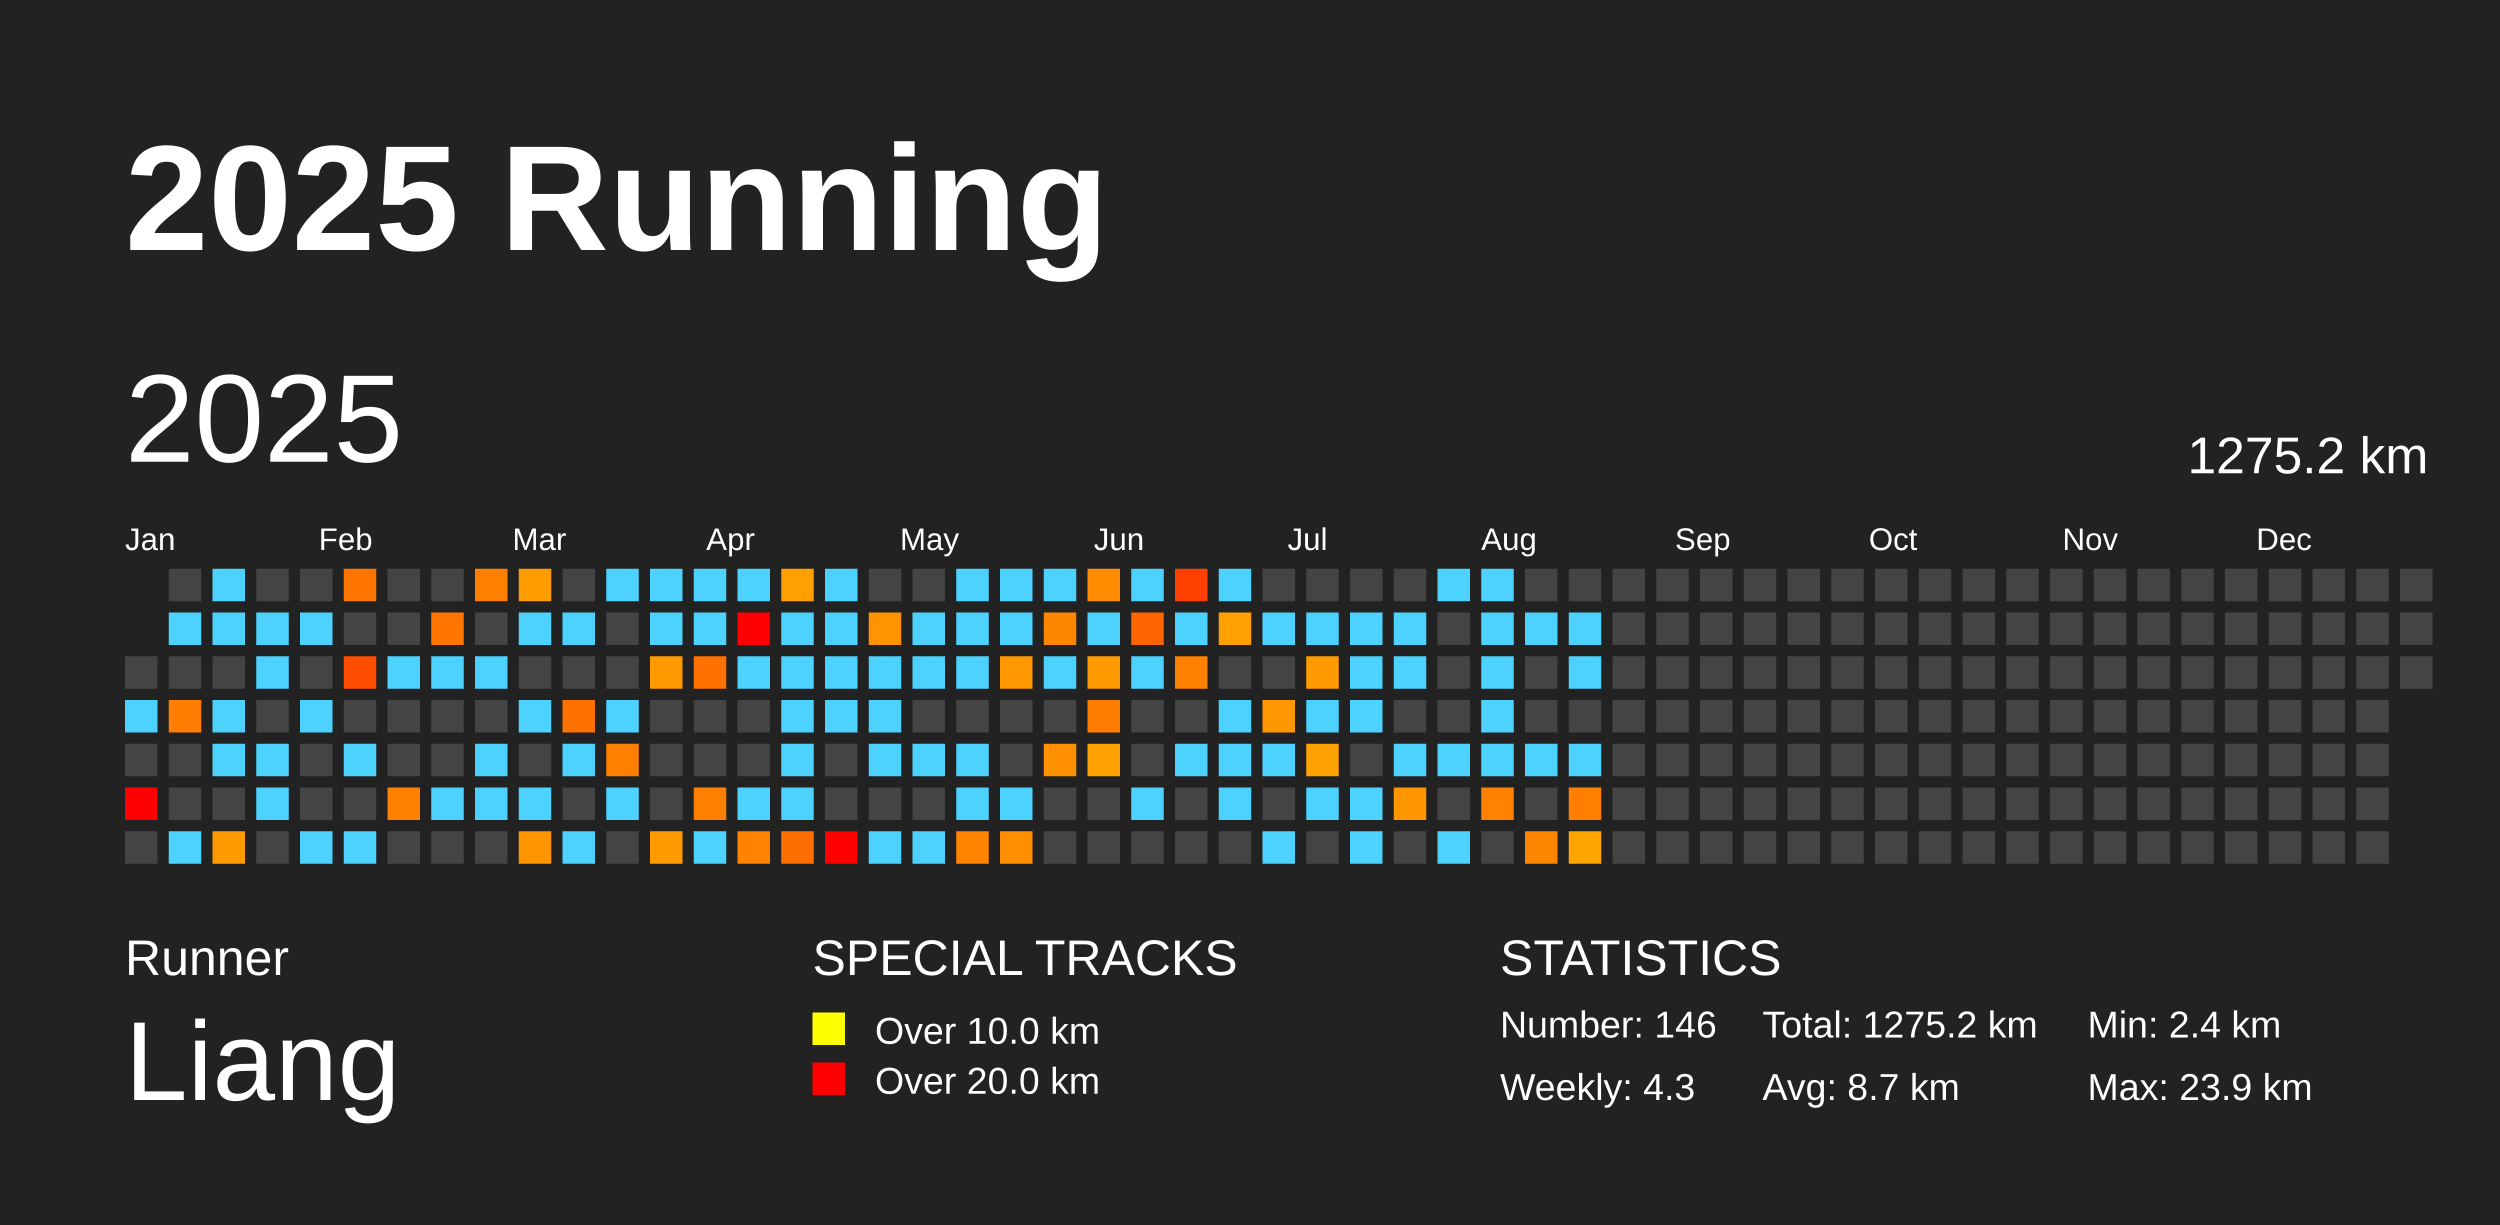
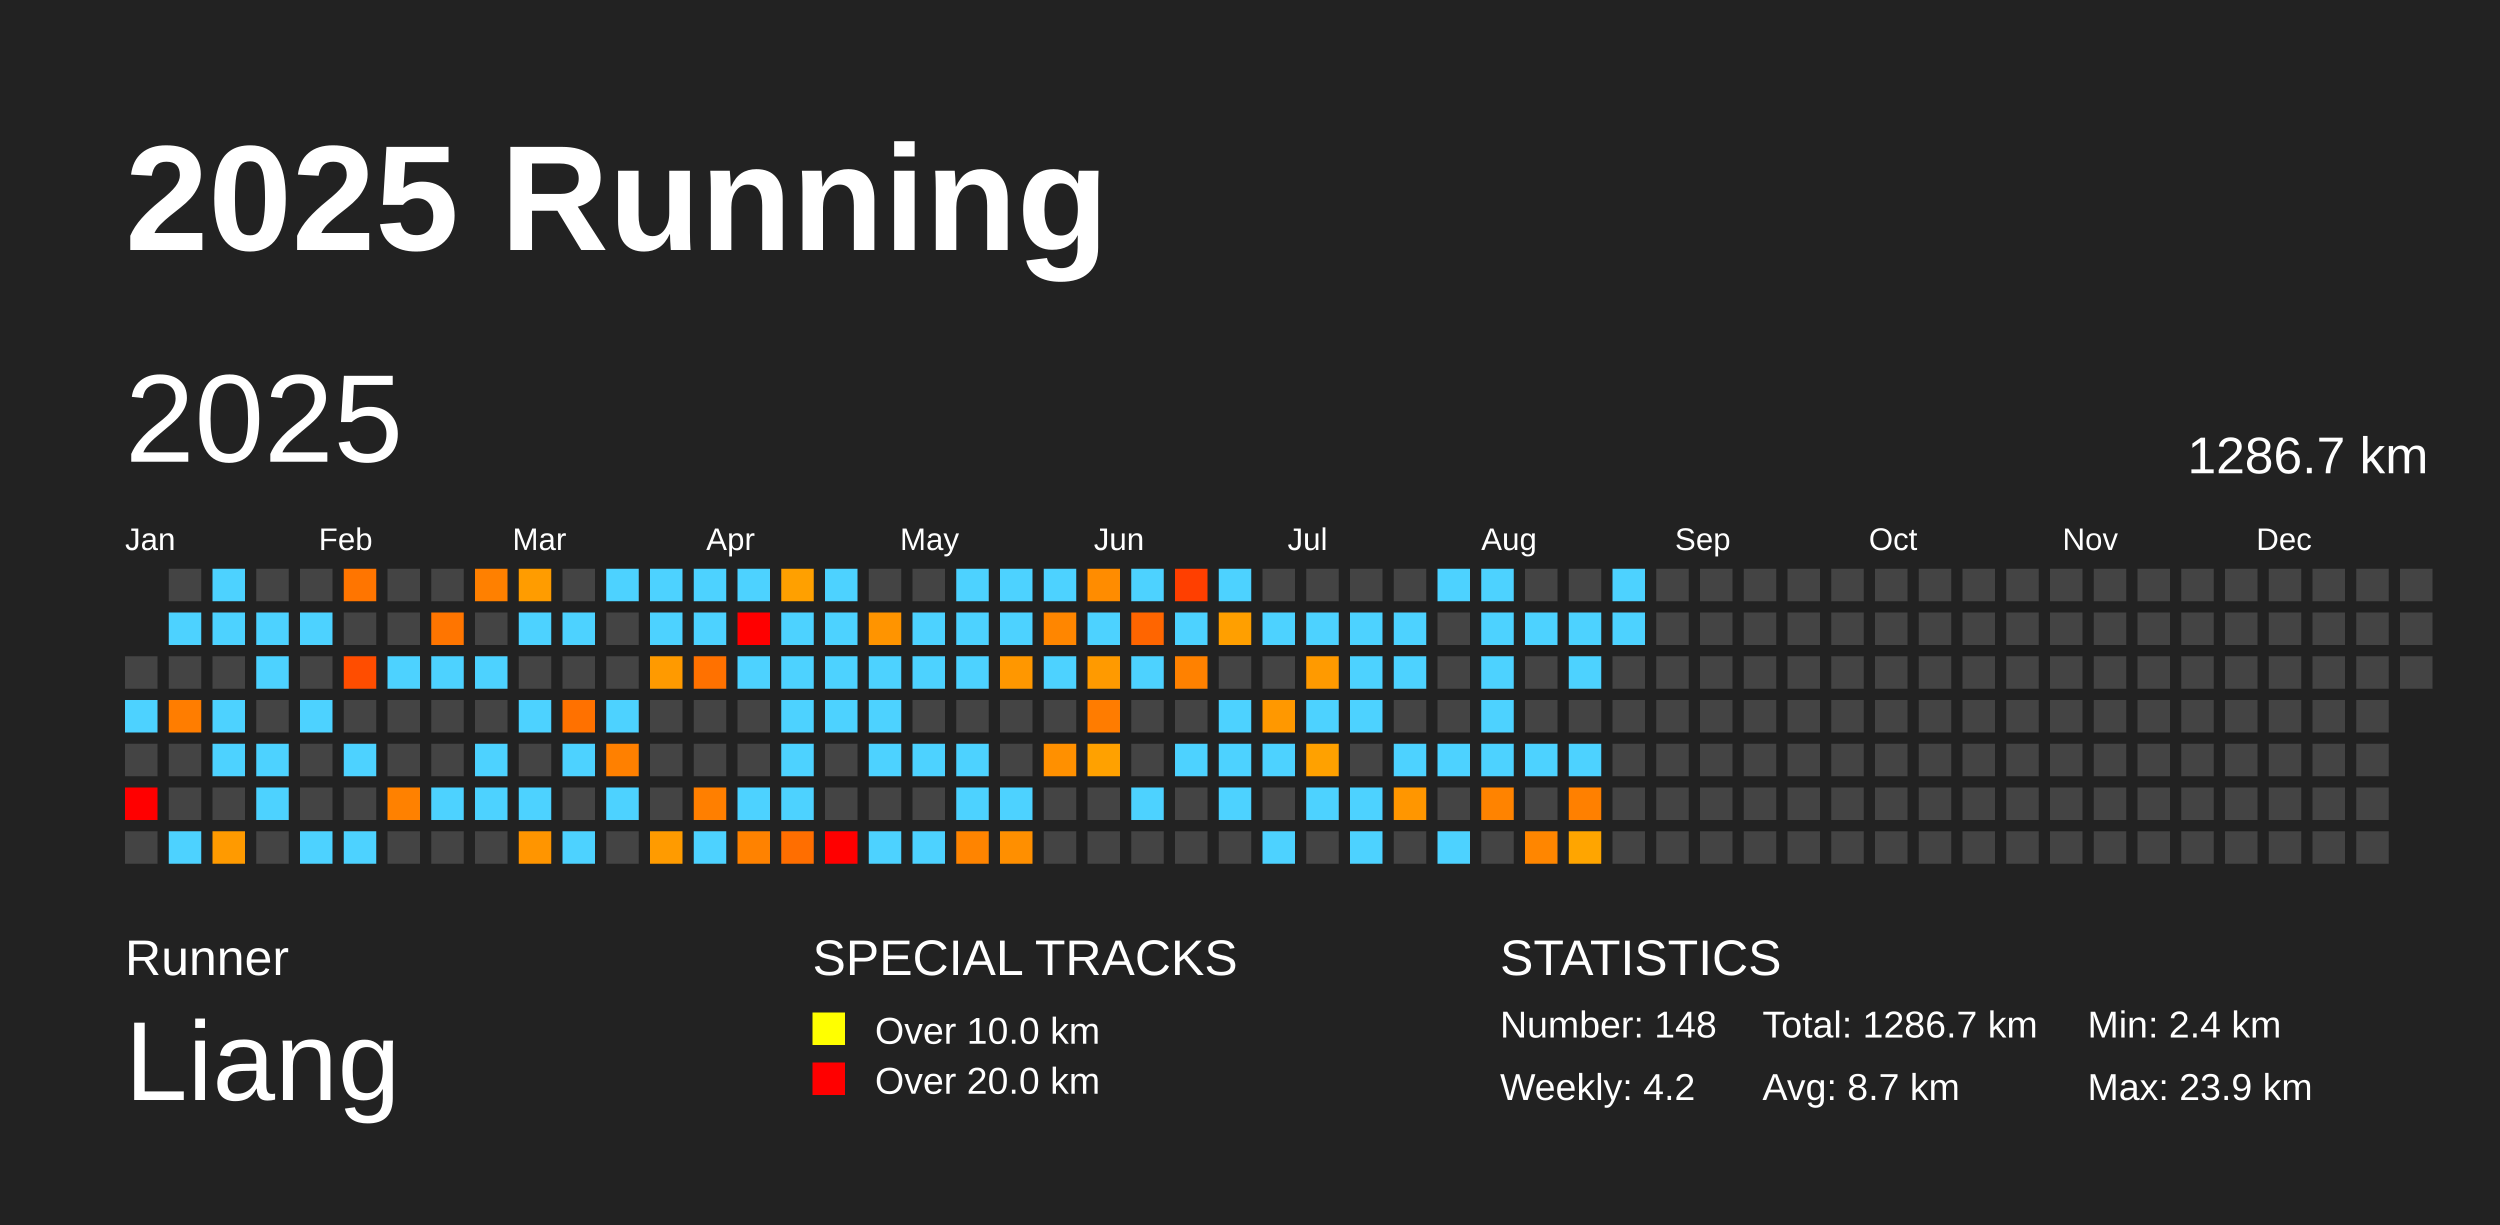
<svg xmlns="http://www.w3.org/2000/svg" baseProfile="full" height="98mm" version="1.1" viewBox="0,0,200,98" width="200mm">
  <defs />
  <rect fill="#222222" height="98" width="200" x="0" y="0" />
  <text fill="#FFFFFF" style="font-size:12px; font-family:Arial; font-weight:bold;" x="10" y="20">2025 Running</text>
  <text fill="#FFFFFF" style="font-size:4px; font-family:Arial" x="10" y="78">Runner</text>
  <text fill="#FFFFFF" style="font-size:9px; font-family:Arial" x="10" y="88">Liang</text>
  <text fill="#FFFFFF" style="font-size:4px; font-family:Arial" x="65" y="78">SPECIAL TRACKS</text>
  <rect fill="yellow" height="2.6" width="2.6" x="65" y="81" />
  <text fill="#FFFFFF" style="font-size:3px; font-family:Arial" x="70" y="83.5">Over 10.0 km</text>
  <rect fill="red" height="2.6" width="2.6" x="65" y="85" />
  <text fill="#FFFFFF" style="font-size:3px; font-family:Arial" x="70" y="87.5">Over 20.0 km</text>
  <text fill="#FFFFFF" style="font-size:4px; font-family:Arial" x="120" y="78">STATISTICS</text>
-   <text fill="#FFFFFF" style="font-size:3px; font-family:Arial" x="120" y="83">Number: 146</text>
-   <text fill="#FFFFFF" style="font-size:3px; font-family:Arial" x="120" y="88">Weekly: 4.3</text>
-   <text fill="#FFFFFF" style="font-size:3px; font-family:Arial" x="141" y="83">Total: 1275.2 km</text>
+   <text fill="#FFFFFF" style="font-size:3px; font-family:Arial" x="120" y="83">Number: 148</text>
+   <text fill="#FFFFFF" style="font-size:3px; font-family:Arial" x="120" y="88">Weekly: 4.2</text>
+   <text fill="#FFFFFF" style="font-size:3px; font-family:Arial" x="141" y="83">Total: 1286.7 km</text>
  <text fill="#FFFFFF" style="font-size:3px; font-family:Arial" x="141" y="88">Avg: 8.7 km</text>
  <text fill="#FFFFFF" style="font-size:3px; font-family:Arial" x="167" y="83">Min: 2.4 km</text>
  <text fill="#FFFFFF" style="font-size:3px; font-family:Arial" x="167" y="88">Max: 23.9 km</text>
  <text dominant-baseline="hanging" fill="#FFFFFF" style="font-size:10.0px; font-family:Arial;" x="10" y="30">2025</text>
-   <text dominant-baseline="hanging" fill="#FFFFFF" style="font-size:4.125px; font-family:Arial;" x="175" y="35">1275.2 km</text>
+   <text dominant-baseline="hanging" fill="#FFFFFF" style="font-size:4.125px; font-family:Arial;" x="175" y="35">1286.7 km</text>
  <text fill="#FFFFFF" style="font-size:2.5px; font-family:Arial" x="10.0" y="44">Jan</text>
  <text fill="#FFFFFF" style="font-size:2.5px; font-family:Arial" x="25.5" y="44">Feb</text>
  <text fill="#FFFFFF" style="font-size:2.5px; font-family:Arial" x="41.0" y="44">Mar</text>
  <text fill="#FFFFFF" style="font-size:2.5px; font-family:Arial" x="56.5" y="44">Apr</text>
  <text fill="#FFFFFF" style="font-size:2.5px; font-family:Arial" x="72.0" y="44">May</text>
  <text fill="#FFFFFF" style="font-size:2.5px; font-family:Arial" x="87.5" y="44">Jun</text>
  <text fill="#FFFFFF" style="font-size:2.5px; font-family:Arial" x="103.0" y="44">Jul</text>
  <text fill="#FFFFFF" style="font-size:2.5px; font-family:Arial" x="118.5" y="44">Aug</text>
  <text fill="#FFFFFF" style="font-size:2.5px; font-family:Arial" x="134.0" y="44">Sep</text>
  <text fill="#FFFFFF" style="font-size:2.5px; font-family:Arial" x="149.5" y="44">Oct</text>
  <text fill="#FFFFFF" style="font-size:2.5px; font-family:Arial" x="165.0" y="44">Nov</text>
  <text fill="#FFFFFF" style="font-size:2.5px; font-family:Arial" x="180.5" y="44">Dec</text>
  <rect fill="#444444" height="2.6" width="2.6" x="10.0" y="52.5" />
  <rect fill="#4dd2ff" height="2.6" width="2.6" x="10.0" y="56.0" />
  <rect fill="#444444" height="2.6" width="2.6" x="10.0" y="59.5" />
  <rect fill="red" height="2.6" width="2.6" x="10.0" y="63.0" />
  <rect fill="#444444" height="2.6" width="2.6" x="10.0" y="66.5" />
  <rect fill="#444444" height="2.6" width="2.6" x="13.5" y="45.5" />
  <rect fill="#4dd2ff" height="2.6" width="2.6" x="13.5" y="49.0" />
  <rect fill="#444444" height="2.6" width="2.6" x="13.5" y="52.5" />
  <rect fill="#ff7d00" height="2.6" width="2.6" x="13.5" y="56.0" />
  <rect fill="#444444" height="2.6" width="2.6" x="13.5" y="59.5" />
  <rect fill="#444444" height="2.6" width="2.6" x="13.5" y="63.0" />
  <rect fill="#4dd2ff" height="2.6" width="2.6" x="13.5" y="66.5" />
  <rect fill="#4dd2ff" height="2.6" width="2.6" x="17.0" y="45.5" />
  <rect fill="#4dd2ff" height="2.6" width="2.6" x="17.0" y="49.0" />
  <rect fill="#444444" height="2.6" width="2.6" x="17.0" y="52.5" />
  <rect fill="#4dd2ff" height="2.6" width="2.6" x="17.0" y="56.0" />
  <rect fill="#4dd2ff" height="2.6" width="2.6" x="17.0" y="59.5" />
  <rect fill="#444444" height="2.6" width="2.6" x="17.0" y="63.0" />
  <rect fill="#ff9a00" height="2.6" width="2.6" x="17.0" y="66.5" />
  <rect fill="#444444" height="2.6" width="2.6" x="20.5" y="45.5" />
  <rect fill="#4dd2ff" height="2.6" width="2.6" x="20.5" y="49.0" />
  <rect fill="#4dd2ff" height="2.6" width="2.6" x="20.5" y="52.5" />
  <rect fill="#444444" height="2.6" width="2.6" x="20.5" y="56.0" />
  <rect fill="#4dd2ff" height="2.6" width="2.6" x="20.5" y="59.5" />
  <rect fill="#4dd2ff" height="2.6" width="2.6" x="20.5" y="63.0" />
  <rect fill="#444444" height="2.6" width="2.6" x="20.5" y="66.5" />
  <rect fill="#444444" height="2.6" width="2.6" x="24.0" y="45.5" />
  <rect fill="#4dd2ff" height="2.6" width="2.6" x="24.0" y="49.0" />
  <rect fill="#444444" height="2.6" width="2.6" x="24.0" y="52.5" />
  <rect fill="#4dd2ff" height="2.6" width="2.6" x="24.0" y="56.0" />
  <rect fill="#444444" height="2.6" width="2.6" x="24.0" y="59.5" />
  <rect fill="#444444" height="2.6" width="2.6" x="24.0" y="63.0" />
  <rect fill="#4dd2ff" height="2.6" width="2.6" x="24.0" y="66.5" />
  <rect fill="#ff7500" height="2.6" width="2.6" x="27.5" y="45.5" />
  <rect fill="#444444" height="2.6" width="2.6" x="27.5" y="49.0" />
  <rect fill="#ff4d00" height="2.6" width="2.6" x="27.5" y="52.5" />
  <rect fill="#444444" height="2.6" width="2.6" x="27.5" y="56.0" />
  <rect fill="#4dd2ff" height="2.6" width="2.6" x="27.5" y="59.5" />
  <rect fill="#444444" height="2.6" width="2.6" x="27.5" y="63.0" />
  <rect fill="#4dd2ff" height="2.6" width="2.6" x="27.5" y="66.5" />
  <rect fill="#444444" height="2.6" width="2.6" x="31.0" y="45.5" />
  <rect fill="#444444" height="2.6" width="2.6" x="31.0" y="49.0" />
  <rect fill="#4dd2ff" height="2.6" width="2.6" x="31.0" y="52.5" />
  <rect fill="#444444" height="2.6" width="2.6" x="31.0" y="56.0" />
  <rect fill="#444444" height="2.6" width="2.6" x="31.0" y="59.5" />
  <rect fill="#ff8100" height="2.6" width="2.6" x="31.0" y="63.0" />
  <rect fill="#444444" height="2.6" width="2.6" x="31.0" y="66.5" />
  <rect fill="#444444" height="2.6" width="2.6" x="34.5" y="45.5" />
  <rect fill="#ff7500" height="2.6" width="2.6" x="34.5" y="49.0" />
  <rect fill="#4dd2ff" height="2.6" width="2.6" x="34.5" y="52.5" />
  <rect fill="#444444" height="2.6" width="2.6" x="34.5" y="56.0" />
  <rect fill="#444444" height="2.6" width="2.6" x="34.5" y="59.5" />
  <rect fill="#4dd2ff" height="2.6" width="2.6" x="34.5" y="63.0" />
  <rect fill="#444444" height="2.6" width="2.6" x="34.5" y="66.5" />
  <rect fill="#ff8000" height="2.6" width="2.6" x="38.0" y="45.5" />
  <rect fill="#444444" height="2.6" width="2.6" x="38.0" y="49.0" />
  <rect fill="#4dd2ff" height="2.6" width="2.6" x="38.0" y="52.5" />
  <rect fill="#444444" height="2.6" width="2.6" x="38.0" y="56.0" />
  <rect fill="#4dd2ff" height="2.6" width="2.6" x="38.0" y="59.5" />
  <rect fill="#4dd2ff" height="2.6" width="2.6" x="38.0" y="63.0" />
  <rect fill="#444444" height="2.6" width="2.6" x="38.0" y="66.5" />
  <rect fill="#ff9c00" height="2.6" width="2.6" x="41.5" y="45.5" />
  <rect fill="#4dd2ff" height="2.6" width="2.6" x="41.5" y="49.0" />
  <rect fill="#444444" height="2.6" width="2.6" x="41.5" y="52.5" />
  <rect fill="#4dd2ff" height="2.6" width="2.6" x="41.5" y="56.0" />
  <rect fill="#444444" height="2.6" width="2.6" x="41.5" y="59.5" />
  <rect fill="#4dd2ff" height="2.6" width="2.6" x="41.5" y="63.0" />
  <rect fill="#ff9500" height="2.6" width="2.6" x="41.5" y="66.5" />
  <rect fill="#444444" height="2.6" width="2.6" x="45.0" y="45.5" />
  <rect fill="#4dd2ff" height="2.6" width="2.6" x="45.0" y="49.0" />
  <rect fill="#444444" height="2.6" width="2.6" x="45.0" y="52.5" />
  <rect fill="#ff7100" height="2.6" width="2.6" x="45.0" y="56.0" />
  <rect fill="#4dd2ff" height="2.6" width="2.6" x="45.0" y="59.5" />
  <rect fill="#444444" height="2.6" width="2.6" x="45.0" y="63.0" />
  <rect fill="#4dd2ff" height="2.6" width="2.6" x="45.0" y="66.5" />
  <rect fill="#4dd2ff" height="2.6" width="2.6" x="48.5" y="45.5" />
  <rect fill="#444444" height="2.6" width="2.6" x="48.5" y="49.0" />
  <rect fill="#444444" height="2.6" width="2.6" x="48.5" y="52.5" />
  <rect fill="#4dd2ff" height="2.6" width="2.6" x="48.5" y="56.0" />
  <rect fill="#ff8000" height="2.6" width="2.6" x="48.5" y="59.5" />
  <rect fill="#4dd2ff" height="2.6" width="2.6" x="48.5" y="63.0" />
  <rect fill="#444444" height="2.6" width="2.6" x="48.5" y="66.5" />
  <rect fill="#4dd2ff" height="2.6" width="2.6" x="52.0" y="45.5" />
  <rect fill="#4dd2ff" height="2.6" width="2.6" x="52.0" y="49.0" />
  <rect fill="#ff9a00" height="2.6" width="2.6" x="52.0" y="52.5" />
  <rect fill="#444444" height="2.6" width="2.6" x="52.0" y="56.0" />
  <rect fill="#444444" height="2.6" width="2.6" x="52.0" y="59.5" />
  <rect fill="#444444" height="2.6" width="2.6" x="52.0" y="63.0" />
  <rect fill="#ff9b00" height="2.6" width="2.6" x="52.0" y="66.5" />
  <rect fill="#4dd2ff" height="2.6" width="2.6" x="55.5" y="45.5" />
  <rect fill="#4dd2ff" height="2.6" width="2.6" x="55.5" y="49.0" />
  <rect fill="#ff7100" height="2.6" width="2.6" x="55.5" y="52.5" />
  <rect fill="#444444" height="2.6" width="2.6" x="55.5" y="56.0" />
  <rect fill="#444444" height="2.6" width="2.6" x="55.5" y="59.5" />
  <rect fill="#ff7f00" height="2.6" width="2.6" x="55.5" y="63.0" />
  <rect fill="#4dd2ff" height="2.6" width="2.6" x="55.5" y="66.5" />
  <rect fill="#4dd2ff" height="2.6" width="2.6" x="59.0" y="45.5" />
  <rect fill="red" height="2.6" width="2.6" x="59.0" y="49.0" />
  <rect fill="#4dd2ff" height="2.6" width="2.6" x="59.0" y="52.5" />
  <rect fill="#444444" height="2.6" width="2.6" x="59.0" y="56.0" />
  <rect fill="#444444" height="2.6" width="2.6" x="59.0" y="59.5" />
  <rect fill="#4dd2ff" height="2.6" width="2.6" x="59.0" y="63.0" />
  <rect fill="#ff8200" height="2.6" width="2.6" x="59.0" y="66.5" />
  <rect fill="#ffa000" height="2.6" width="2.6" x="62.5" y="45.5" />
  <rect fill="#4dd2ff" height="2.6" width="2.6" x="62.5" y="49.0" />
  <rect fill="#4dd2ff" height="2.6" width="2.6" x="62.5" y="52.5" />
  <rect fill="#4dd2ff" height="2.6" width="2.6" x="62.5" y="56.0" />
  <rect fill="#4dd2ff" height="2.6" width="2.6" x="62.5" y="59.5" />
  <rect fill="#4dd2ff" height="2.6" width="2.6" x="62.5" y="63.0" />
  <rect fill="#ff6e00" height="2.6" width="2.6" x="62.5" y="66.5" />
  <rect fill="#4dd2ff" height="2.6" width="2.6" x="66.0" y="45.5" />
  <rect fill="#4dd2ff" height="2.6" width="2.6" x="66.0" y="49.0" />
  <rect fill="#4dd2ff" height="2.6" width="2.6" x="66.0" y="52.5" />
  <rect fill="#4dd2ff" height="2.6" width="2.6" x="66.0" y="56.0" />
  <rect fill="#444444" height="2.6" width="2.6" x="66.0" y="59.5" />
  <rect fill="#444444" height="2.6" width="2.6" x="66.0" y="63.0" />
  <rect fill="red" height="2.6" width="2.6" x="66.0" y="66.5" />
  <rect fill="#444444" height="2.6" width="2.6" x="69.5" y="45.5" />
  <rect fill="#ff9400" height="2.6" width="2.6" x="69.5" y="49.0" />
  <rect fill="#4dd2ff" height="2.6" width="2.6" x="69.5" y="52.5" />
  <rect fill="#4dd2ff" height="2.6" width="2.6" x="69.5" y="56.0" />
  <rect fill="#4dd2ff" height="2.6" width="2.6" x="69.5" y="59.5" />
  <rect fill="#444444" height="2.6" width="2.6" x="69.5" y="63.0" />
  <rect fill="#4dd2ff" height="2.6" width="2.6" x="69.5" y="66.5" />
  <rect fill="#444444" height="2.6" width="2.6" x="73.0" y="45.5" />
  <rect fill="#4dd2ff" height="2.6" width="2.6" x="73.0" y="49.0" />
  <rect fill="#4dd2ff" height="2.6" width="2.6" x="73.0" y="52.5" />
  <rect fill="#444444" height="2.6" width="2.6" x="73.0" y="56.0" />
  <rect fill="#4dd2ff" height="2.6" width="2.6" x="73.0" y="59.5" />
  <rect fill="#444444" height="2.6" width="2.6" x="73.0" y="63.0" />
  <rect fill="#4dd2ff" height="2.6" width="2.6" x="73.0" y="66.5" />
  <rect fill="#4dd2ff" height="2.6" width="2.6" x="76.5" y="45.5" />
  <rect fill="#4dd2ff" height="2.6" width="2.6" x="76.5" y="49.0" />
  <rect fill="#4dd2ff" height="2.6" width="2.6" x="76.5" y="52.5" />
  <rect fill="#444444" height="2.6" width="2.6" x="76.5" y="56.0" />
  <rect fill="#4dd2ff" height="2.6" width="2.6" x="76.5" y="59.5" />
  <rect fill="#4dd2ff" height="2.6" width="2.6" x="76.5" y="63.0" />
  <rect fill="#ff8400" height="2.6" width="2.6" x="76.5" y="66.5" />
  <rect fill="#4dd2ff" height="2.6" width="2.6" x="80.0" y="45.5" />
  <rect fill="#4dd2ff" height="2.6" width="2.6" x="80.0" y="49.0" />
  <rect fill="#ff9700" height="2.6" width="2.6" x="80.0" y="52.5" />
  <rect fill="#444444" height="2.6" width="2.6" x="80.0" y="56.0" />
  <rect fill="#444444" height="2.6" width="2.6" x="80.0" y="59.5" />
  <rect fill="#4dd2ff" height="2.6" width="2.6" x="80.0" y="63.0" />
  <rect fill="#ff8f00" height="2.6" width="2.6" x="80.0" y="66.5" />
  <rect fill="#4dd2ff" height="2.6" width="2.6" x="83.5" y="45.5" />
  <rect fill="#ff8600" height="2.6" width="2.6" x="83.5" y="49.0" />
  <rect fill="#4dd2ff" height="2.6" width="2.6" x="83.5" y="52.5" />
  <rect fill="#444444" height="2.6" width="2.6" x="83.5" y="56.0" />
  <rect fill="#ff9000" height="2.6" width="2.6" x="83.5" y="59.5" />
  <rect fill="#444444" height="2.6" width="2.6" x="83.5" y="63.0" />
  <rect fill="#444444" height="2.6" width="2.6" x="83.5" y="66.5" />
  <rect fill="#ff8c00" height="2.6" width="2.6" x="87.0" y="45.5" />
  <rect fill="#4dd2ff" height="2.6" width="2.6" x="87.0" y="49.0" />
  <rect fill="#ff9a00" height="2.6" width="2.6" x="87.0" y="52.5" />
  <rect fill="#ff7c00" height="2.6" width="2.6" x="87.0" y="56.0" />
  <rect fill="#ffa100" height="2.6" width="2.6" x="87.0" y="59.5" />
  <rect fill="#444444" height="2.6" width="2.6" x="87.0" y="63.0" />
  <rect fill="#444444" height="2.6" width="2.6" x="87.0" y="66.5" />
  <rect fill="#4dd2ff" height="2.6" width="2.6" x="90.5" y="45.5" />
  <rect fill="#ff6500" height="2.6" width="2.6" x="90.5" y="49.0" />
  <rect fill="#4dd2ff" height="2.6" width="2.6" x="90.5" y="52.5" />
  <rect fill="#444444" height="2.6" width="2.6" x="90.5" y="56.0" />
  <rect fill="#444444" height="2.6" width="2.6" x="90.5" y="59.5" />
  <rect fill="#4dd2ff" height="2.6" width="2.6" x="90.5" y="63.0" />
  <rect fill="#444444" height="2.6" width="2.6" x="90.5" y="66.5" />
  <rect fill="#ff3f00" height="2.6" width="2.6" x="94.0" y="45.5" />
  <rect fill="#4dd2ff" height="2.6" width="2.6" x="94.0" y="49.0" />
  <rect fill="#ff8100" height="2.6" width="2.6" x="94.0" y="52.5" />
  <rect fill="#444444" height="2.6" width="2.6" x="94.0" y="56.0" />
  <rect fill="#4dd2ff" height="2.6" width="2.6" x="94.0" y="59.5" />
  <rect fill="#444444" height="2.6" width="2.6" x="94.0" y="63.0" />
  <rect fill="#444444" height="2.6" width="2.6" x="94.0" y="66.5" />
  <rect fill="#4dd2ff" height="2.6" width="2.6" x="97.5" y="45.5" />
  <rect fill="#ff9f00" height="2.6" width="2.6" x="97.5" y="49.0" />
  <rect fill="#444444" height="2.6" width="2.6" x="97.5" y="52.5" />
  <rect fill="#4dd2ff" height="2.6" width="2.6" x="97.5" y="56.0" />
  <rect fill="#4dd2ff" height="2.6" width="2.6" x="97.5" y="59.5" />
  <rect fill="#4dd2ff" height="2.6" width="2.6" x="97.5" y="63.0" />
  <rect fill="#444444" height="2.6" width="2.6" x="97.5" y="66.5" />
  <rect fill="#444444" height="2.6" width="2.6" x="101.0" y="45.5" />
  <rect fill="#4dd2ff" height="2.6" width="2.6" x="101.0" y="49.0" />
  <rect fill="#444444" height="2.6" width="2.6" x="101.0" y="52.5" />
  <rect fill="#ff9800" height="2.6" width="2.6" x="101.0" y="56.0" />
  <rect fill="#4dd2ff" height="2.6" width="2.6" x="101.0" y="59.5" />
  <rect fill="#444444" height="2.6" width="2.6" x="101.0" y="63.0" />
  <rect fill="#4dd2ff" height="2.6" width="2.6" x="101.0" y="66.5" />
  <rect fill="#444444" height="2.6" width="2.6" x="104.5" y="45.5" />
  <rect fill="#4dd2ff" height="2.6" width="2.6" x="104.5" y="49.0" />
  <rect fill="#ff9a00" height="2.6" width="2.6" x="104.5" y="52.5" />
  <rect fill="#4dd2ff" height="2.6" width="2.6" x="104.5" y="56.0" />
  <rect fill="#ffa100" height="2.6" width="2.6" x="104.5" y="59.5" />
  <rect fill="#4dd2ff" height="2.6" width="2.6" x="104.5" y="63.0" />
  <rect fill="#444444" height="2.6" width="2.6" x="104.5" y="66.5" />
  <rect fill="#444444" height="2.6" width="2.6" x="108.0" y="45.5" />
  <rect fill="#4dd2ff" height="2.6" width="2.6" x="108.0" y="49.0" />
  <rect fill="#4dd2ff" height="2.6" width="2.6" x="108.0" y="52.5" />
  <rect fill="#4dd2ff" height="2.6" width="2.6" x="108.0" y="56.0" />
  <rect fill="#444444" height="2.6" width="2.6" x="108.0" y="59.5" />
  <rect fill="#4dd2ff" height="2.6" width="2.6" x="108.0" y="63.0" />
  <rect fill="#4dd2ff" height="2.6" width="2.6" x="108.0" y="66.5" />
  <rect fill="#444444" height="2.6" width="2.6" x="111.5" y="45.5" />
  <rect fill="#4dd2ff" height="2.6" width="2.6" x="111.5" y="49.0" />
  <rect fill="#4dd2ff" height="2.6" width="2.6" x="111.5" y="52.5" />
  <rect fill="#444444" height="2.6" width="2.6" x="111.5" y="56.0" />
  <rect fill="#4dd2ff" height="2.6" width="2.6" x="111.5" y="59.5" />
  <rect fill="#ff9600" height="2.6" width="2.6" x="111.5" y="63.0" />
  <rect fill="#444444" height="2.6" width="2.6" x="111.5" y="66.5" />
  <rect fill="#4dd2ff" height="2.6" width="2.6" x="115.0" y="45.5" />
  <rect fill="#444444" height="2.6" width="2.6" x="115.0" y="49.0" />
  <rect fill="#444444" height="2.6" width="2.6" x="115.0" y="52.5" />
  <rect fill="#444444" height="2.6" width="2.6" x="115.0" y="56.0" />
  <rect fill="#4dd2ff" height="2.6" width="2.6" x="115.0" y="59.5" />
  <rect fill="#444444" height="2.6" width="2.6" x="115.0" y="63.0" />
  <rect fill="#4dd2ff" height="2.6" width="2.6" x="115.0" y="66.5" />
  <rect fill="#4dd2ff" height="2.6" width="2.6" x="118.5" y="45.5" />
  <rect fill="#4dd2ff" height="2.6" width="2.6" x="118.5" y="49.0" />
  <rect fill="#4dd2ff" height="2.6" width="2.6" x="118.5" y="52.5" />
  <rect fill="#4dd2ff" height="2.6" width="2.6" x="118.5" y="56.0" />
  <rect fill="#4dd2ff" height="2.6" width="2.6" x="118.5" y="59.5" />
  <rect fill="#ff8300" height="2.6" width="2.6" x="118.5" y="63.0" />
  <rect fill="#444444" height="2.6" width="2.6" x="118.5" y="66.5" />
  <rect fill="#444444" height="2.6" width="2.6" x="122.0" y="45.5" />
  <rect fill="#4dd2ff" height="2.6" width="2.6" x="122.0" y="49.0" />
  <rect fill="#444444" height="2.6" width="2.6" x="122.0" y="52.5" />
  <rect fill="#444444" height="2.6" width="2.6" x="122.0" y="56.0" />
  <rect fill="#4dd2ff" height="2.6" width="2.6" x="122.0" y="59.5" />
  <rect fill="#444444" height="2.6" width="2.6" x="122.0" y="63.0" />
  <rect fill="#ff8600" height="2.6" width="2.6" x="122.0" y="66.5" />
  <rect fill="#444444" height="2.6" width="2.6" x="125.5" y="45.5" />
  <rect fill="#4dd2ff" height="2.6" width="2.6" x="125.5" y="49.0" />
  <rect fill="#4dd2ff" height="2.6" width="2.6" x="125.5" y="52.5" />
  <rect fill="#444444" height="2.6" width="2.6" x="125.5" y="56.0" />
  <rect fill="#4dd2ff" height="2.6" width="2.6" x="125.5" y="59.5" />
  <rect fill="#ff8000" height="2.6" width="2.6" x="125.5" y="63.0" />
  <rect fill="#ffa500" height="2.6" width="2.6" x="125.5" y="66.5" />
-   <rect fill="#444444" height="2.6" width="2.6" x="129.0" y="45.5" />
-   <rect fill="#444444" height="2.6" width="2.6" x="129.0" y="49.0" />
+   <rect fill="#4dd2ff" height="2.6" width="2.6" x="129.0" y="45.5" />
+   <rect fill="#4dd2ff" height="2.6" width="2.6" x="129.0" y="49.0" />
  <rect fill="#444444" height="2.6" width="2.6" x="129.0" y="52.5" />
  <rect fill="#444444" height="2.6" width="2.6" x="129.0" y="56.0" />
  <rect fill="#444444" height="2.6" width="2.6" x="129.0" y="59.5" />
  <rect fill="#444444" height="2.6" width="2.6" x="129.0" y="63.0" />
  <rect fill="#444444" height="2.6" width="2.6" x="129.0" y="66.5" />
  <rect fill="#444444" height="2.6" width="2.6" x="132.5" y="45.5" />
  <rect fill="#444444" height="2.6" width="2.6" x="132.5" y="49.0" />
  <rect fill="#444444" height="2.6" width="2.6" x="132.5" y="52.5" />
  <rect fill="#444444" height="2.6" width="2.6" x="132.5" y="56.0" />
  <rect fill="#444444" height="2.6" width="2.6" x="132.5" y="59.5" />
  <rect fill="#444444" height="2.6" width="2.6" x="132.5" y="63.0" />
  <rect fill="#444444" height="2.6" width="2.6" x="132.5" y="66.5" />
  <rect fill="#444444" height="2.6" width="2.6" x="136.0" y="45.5" />
  <rect fill="#444444" height="2.6" width="2.6" x="136.0" y="49.0" />
  <rect fill="#444444" height="2.6" width="2.6" x="136.0" y="52.5" />
  <rect fill="#444444" height="2.6" width="2.6" x="136.0" y="56.0" />
  <rect fill="#444444" height="2.6" width="2.6" x="136.0" y="59.5" />
  <rect fill="#444444" height="2.6" width="2.6" x="136.0" y="63.0" />
  <rect fill="#444444" height="2.6" width="2.6" x="136.0" y="66.5" />
  <rect fill="#444444" height="2.6" width="2.6" x="139.5" y="45.5" />
  <rect fill="#444444" height="2.6" width="2.6" x="139.5" y="49.0" />
  <rect fill="#444444" height="2.6" width="2.6" x="139.5" y="52.5" />
  <rect fill="#444444" height="2.6" width="2.6" x="139.5" y="56.0" />
  <rect fill="#444444" height="2.6" width="2.6" x="139.5" y="59.5" />
  <rect fill="#444444" height="2.6" width="2.6" x="139.5" y="63.0" />
  <rect fill="#444444" height="2.6" width="2.6" x="139.5" y="66.5" />
  <rect fill="#444444" height="2.6" width="2.6" x="143.0" y="45.5" />
  <rect fill="#444444" height="2.6" width="2.6" x="143.0" y="49.0" />
  <rect fill="#444444" height="2.6" width="2.6" x="143.0" y="52.5" />
  <rect fill="#444444" height="2.6" width="2.6" x="143.0" y="56.0" />
  <rect fill="#444444" height="2.6" width="2.6" x="143.0" y="59.5" />
  <rect fill="#444444" height="2.6" width="2.6" x="143.0" y="63.0" />
  <rect fill="#444444" height="2.6" width="2.6" x="143.0" y="66.5" />
  <rect fill="#444444" height="2.6" width="2.6" x="146.5" y="45.5" />
  <rect fill="#444444" height="2.6" width="2.6" x="146.5" y="49.0" />
  <rect fill="#444444" height="2.6" width="2.6" x="146.5" y="52.5" />
  <rect fill="#444444" height="2.6" width="2.6" x="146.5" y="56.0" />
  <rect fill="#444444" height="2.6" width="2.6" x="146.5" y="59.5" />
  <rect fill="#444444" height="2.6" width="2.6" x="146.5" y="63.0" />
  <rect fill="#444444" height="2.6" width="2.6" x="146.5" y="66.5" />
  <rect fill="#444444" height="2.6" width="2.6" x="150.0" y="45.5" />
  <rect fill="#444444" height="2.6" width="2.6" x="150.0" y="49.0" />
  <rect fill="#444444" height="2.6" width="2.6" x="150.0" y="52.5" />
  <rect fill="#444444" height="2.6" width="2.6" x="150.0" y="56.0" />
  <rect fill="#444444" height="2.6" width="2.6" x="150.0" y="59.5" />
  <rect fill="#444444" height="2.6" width="2.6" x="150.0" y="63.0" />
  <rect fill="#444444" height="2.6" width="2.6" x="150.0" y="66.5" />
  <rect fill="#444444" height="2.6" width="2.6" x="153.5" y="45.5" />
  <rect fill="#444444" height="2.6" width="2.6" x="153.5" y="49.0" />
  <rect fill="#444444" height="2.6" width="2.6" x="153.5" y="52.5" />
  <rect fill="#444444" height="2.6" width="2.6" x="153.5" y="56.0" />
  <rect fill="#444444" height="2.6" width="2.6" x="153.5" y="59.5" />
  <rect fill="#444444" height="2.6" width="2.6" x="153.5" y="63.0" />
  <rect fill="#444444" height="2.6" width="2.6" x="153.5" y="66.5" />
  <rect fill="#444444" height="2.6" width="2.6" x="157.0" y="45.5" />
  <rect fill="#444444" height="2.6" width="2.6" x="157.0" y="49.0" />
  <rect fill="#444444" height="2.6" width="2.6" x="157.0" y="52.5" />
  <rect fill="#444444" height="2.6" width="2.6" x="157.0" y="56.0" />
  <rect fill="#444444" height="2.6" width="2.6" x="157.0" y="59.5" />
  <rect fill="#444444" height="2.6" width="2.6" x="157.0" y="63.0" />
  <rect fill="#444444" height="2.6" width="2.6" x="157.0" y="66.5" />
  <rect fill="#444444" height="2.6" width="2.6" x="160.5" y="45.5" />
  <rect fill="#444444" height="2.6" width="2.6" x="160.5" y="49.0" />
  <rect fill="#444444" height="2.6" width="2.6" x="160.5" y="52.5" />
  <rect fill="#444444" height="2.6" width="2.6" x="160.5" y="56.0" />
  <rect fill="#444444" height="2.6" width="2.6" x="160.5" y="59.5" />
  <rect fill="#444444" height="2.6" width="2.6" x="160.5" y="63.0" />
  <rect fill="#444444" height="2.6" width="2.6" x="160.5" y="66.5" />
  <rect fill="#444444" height="2.6" width="2.6" x="164.0" y="45.5" />
  <rect fill="#444444" height="2.6" width="2.6" x="164.0" y="49.0" />
  <rect fill="#444444" height="2.6" width="2.6" x="164.0" y="52.5" />
  <rect fill="#444444" height="2.6" width="2.6" x="164.0" y="56.0" />
  <rect fill="#444444" height="2.6" width="2.6" x="164.0" y="59.5" />
  <rect fill="#444444" height="2.6" width="2.6" x="164.0" y="63.0" />
  <rect fill="#444444" height="2.6" width="2.6" x="164.0" y="66.5" />
  <rect fill="#444444" height="2.6" width="2.6" x="167.5" y="45.5" />
  <rect fill="#444444" height="2.6" width="2.6" x="167.5" y="49.0" />
  <rect fill="#444444" height="2.6" width="2.6" x="167.5" y="52.5" />
  <rect fill="#444444" height="2.6" width="2.6" x="167.5" y="56.0" />
  <rect fill="#444444" height="2.6" width="2.6" x="167.5" y="59.5" />
  <rect fill="#444444" height="2.6" width="2.6" x="167.5" y="63.0" />
  <rect fill="#444444" height="2.6" width="2.6" x="167.5" y="66.5" />
  <rect fill="#444444" height="2.6" width="2.6" x="171.0" y="45.5" />
  <rect fill="#444444" height="2.6" width="2.6" x="171.0" y="49.0" />
  <rect fill="#444444" height="2.6" width="2.6" x="171.0" y="52.5" />
  <rect fill="#444444" height="2.6" width="2.6" x="171.0" y="56.0" />
  <rect fill="#444444" height="2.6" width="2.6" x="171.0" y="59.5" />
  <rect fill="#444444" height="2.6" width="2.6" x="171.0" y="63.0" />
  <rect fill="#444444" height="2.6" width="2.6" x="171.0" y="66.5" />
  <rect fill="#444444" height="2.6" width="2.6" x="174.5" y="45.5" />
  <rect fill="#444444" height="2.6" width="2.6" x="174.5" y="49.0" />
  <rect fill="#444444" height="2.6" width="2.6" x="174.5" y="52.5" />
  <rect fill="#444444" height="2.6" width="2.6" x="174.5" y="56.0" />
  <rect fill="#444444" height="2.6" width="2.6" x="174.5" y="59.5" />
  <rect fill="#444444" height="2.6" width="2.6" x="174.5" y="63.0" />
  <rect fill="#444444" height="2.6" width="2.6" x="174.5" y="66.5" />
  <rect fill="#444444" height="2.6" width="2.6" x="178.0" y="45.5" />
  <rect fill="#444444" height="2.6" width="2.6" x="178.0" y="49.0" />
  <rect fill="#444444" height="2.6" width="2.6" x="178.0" y="52.5" />
  <rect fill="#444444" height="2.6" width="2.6" x="178.0" y="56.0" />
  <rect fill="#444444" height="2.6" width="2.6" x="178.0" y="59.5" />
  <rect fill="#444444" height="2.6" width="2.6" x="178.0" y="63.0" />
  <rect fill="#444444" height="2.6" width="2.6" x="178.0" y="66.5" />
  <rect fill="#444444" height="2.6" width="2.6" x="181.5" y="45.5" />
  <rect fill="#444444" height="2.6" width="2.6" x="181.5" y="49.0" />
  <rect fill="#444444" height="2.6" width="2.6" x="181.5" y="52.5" />
  <rect fill="#444444" height="2.6" width="2.6" x="181.5" y="56.0" />
  <rect fill="#444444" height="2.6" width="2.6" x="181.5" y="59.5" />
  <rect fill="#444444" height="2.6" width="2.6" x="181.5" y="63.0" />
  <rect fill="#444444" height="2.6" width="2.6" x="181.5" y="66.5" />
  <rect fill="#444444" height="2.6" width="2.6" x="185.0" y="45.5" />
  <rect fill="#444444" height="2.6" width="2.6" x="185.0" y="49.0" />
  <rect fill="#444444" height="2.6" width="2.6" x="185.0" y="52.5" />
  <rect fill="#444444" height="2.6" width="2.6" x="185.0" y="56.0" />
  <rect fill="#444444" height="2.6" width="2.6" x="185.0" y="59.5" />
  <rect fill="#444444" height="2.6" width="2.6" x="185.0" y="63.0" />
  <rect fill="#444444" height="2.6" width="2.6" x="185.0" y="66.5" />
  <rect fill="#444444" height="2.6" width="2.6" x="188.5" y="45.5" />
  <rect fill="#444444" height="2.6" width="2.6" x="188.5" y="49.0" />
  <rect fill="#444444" height="2.6" width="2.6" x="188.5" y="52.5" />
  <rect fill="#444444" height="2.6" width="2.6" x="188.5" y="56.0" />
  <rect fill="#444444" height="2.6" width="2.6" x="188.5" y="59.5" />
  <rect fill="#444444" height="2.6" width="2.6" x="188.5" y="63.0" />
  <rect fill="#444444" height="2.6" width="2.6" x="188.5" y="66.5" />
  <rect fill="#444444" height="2.6" width="2.6" x="192.0" y="45.5" />
  <rect fill="#444444" height="2.6" width="2.6" x="192.0" y="49.0" />
  <rect fill="#444444" height="2.6" width="2.6" x="192.0" y="52.5" />
</svg>
